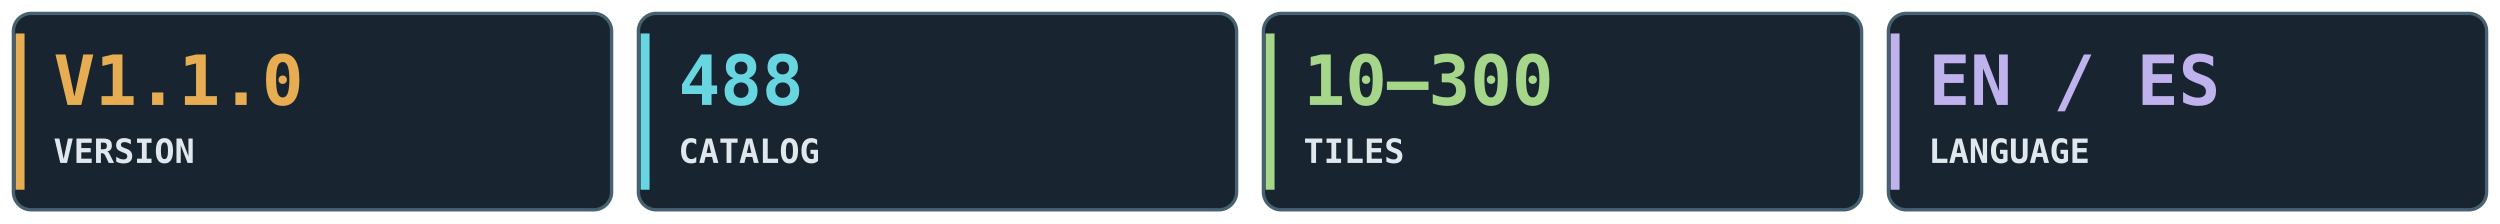
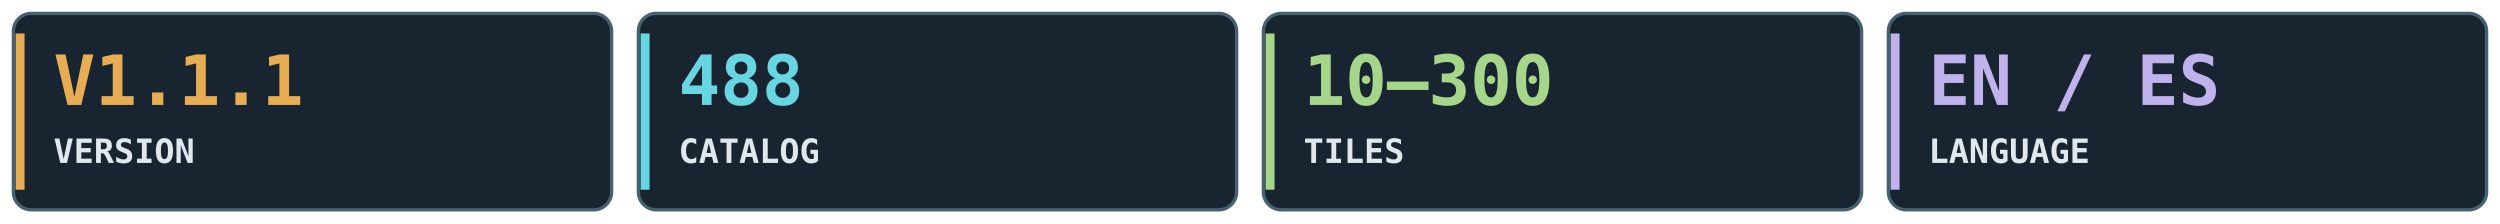
- <svg xmlns="http://www.w3.org/2000/svg" width="1120" height="100" viewBox="0 0 1120 100" role="img" aria-label="Version 1.1.0, 488 catalog entries, 10 to 300 tiles, English and Spanish">
+ <svg xmlns="http://www.w3.org/2000/svg" width="1120" height="100" viewBox="0 0 1120 100" role="img" aria-label="Version 1.1.1, 488 catalog entries, 10 to 300 tiles, English and Spanish">
  <g font-family="ui-monospace, SFMono-Regular, Consolas, monospace" font-weight="700">
    <g>
      <rect x="6" y="6" width="268" height="88" rx="8" fill="#182530" stroke="#456172" stroke-width="1.5" />
      <path d="M9 15v70" stroke="#e7ad52" stroke-width="4" />
-       <text x="24" y="47" fill="#e7ad52" font-size="31">V1.1.0</text>
+       <text x="24" y="47" fill="#e7ad52" font-size="31">V1.1.1</text>
      <text x="24" y="73" fill="#e0e8ed" font-size="15">VERSION</text>
    </g>
    <g>
      <rect x="286" y="6" width="268" height="88" rx="8" fill="#182530" stroke="#456172" stroke-width="1.5" />
      <path d="M289 15v70" stroke="#68d6e1" stroke-width="4" />
      <text x="304" y="47" fill="#68d6e1" font-size="31">488</text>
      <text x="304" y="73" fill="#e0e8ed" font-size="15">CATALOG</text>
    </g>
    <g>
      <rect x="566" y="6" width="268" height="88" rx="8" fill="#182530" stroke="#456172" stroke-width="1.5" />
      <path d="M569 15v70" stroke="#a5d68a" stroke-width="4" />
      <text x="584" y="47" fill="#a5d68a" font-size="31">10–300</text>
      <text x="584" y="73" fill="#e0e8ed" font-size="15">TILES</text>
    </g>
    <g>
      <rect x="846" y="6" width="268" height="88" rx="8" fill="#182530" stroke="#456172" stroke-width="1.5" />
      <path d="M849 15v70" stroke="#c0b2ed" stroke-width="4" />
      <text x="864" y="47" fill="#c0b2ed" font-size="31">EN / ES</text>
      <text x="864" y="73" fill="#e0e8ed" font-size="15">LANGUAGE</text>
    </g>
  </g>
</svg>
